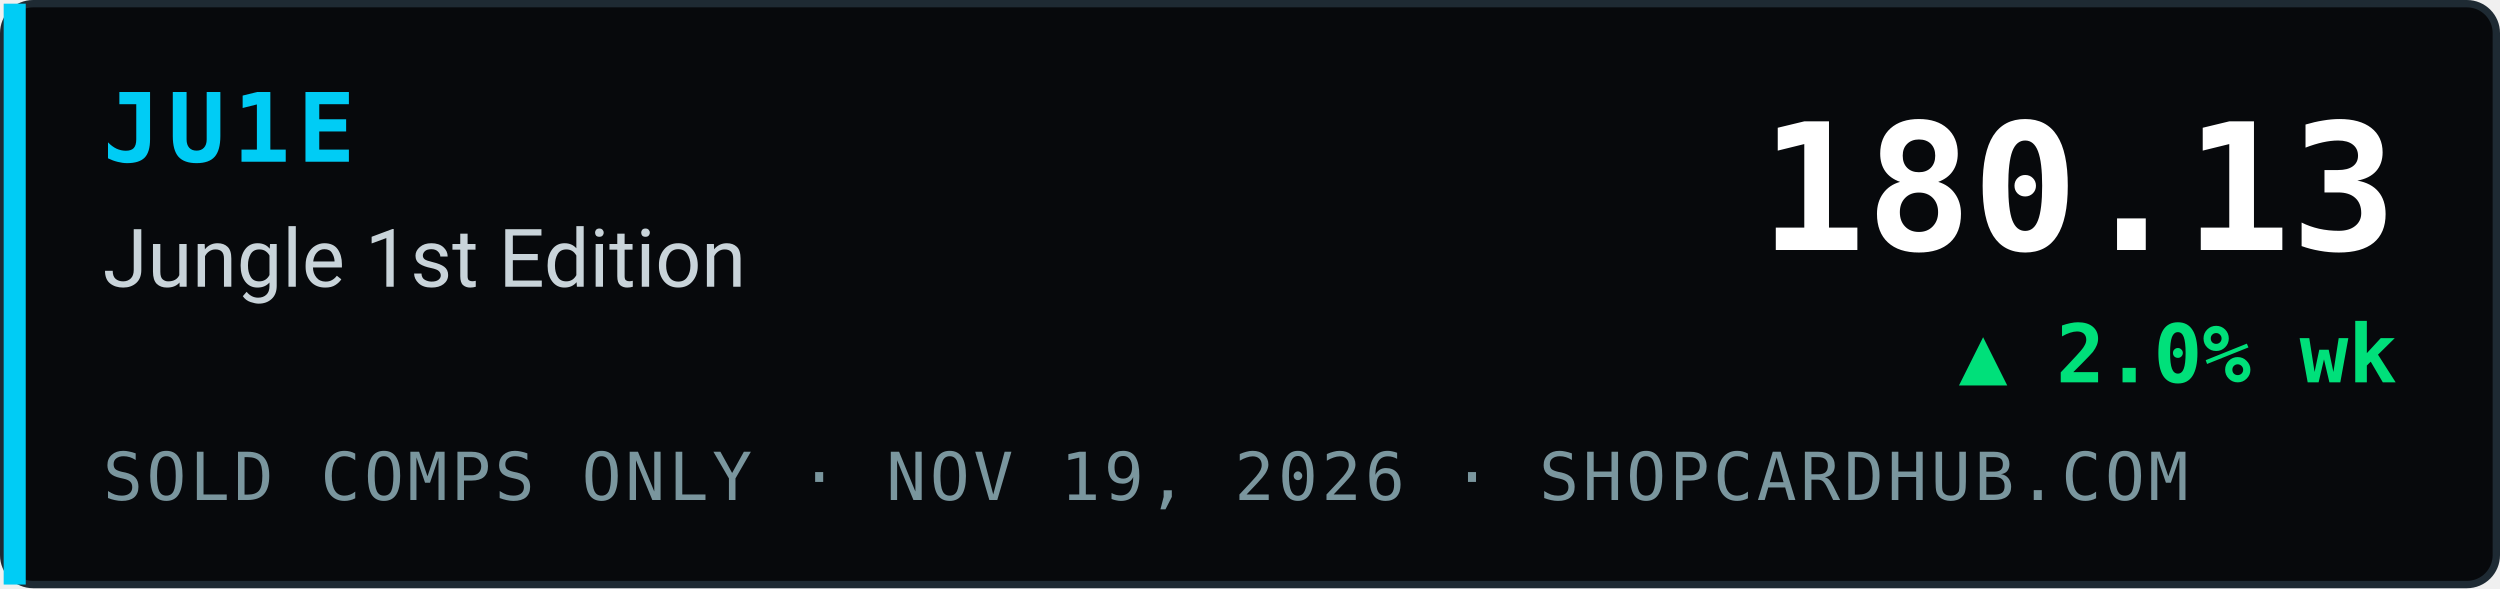
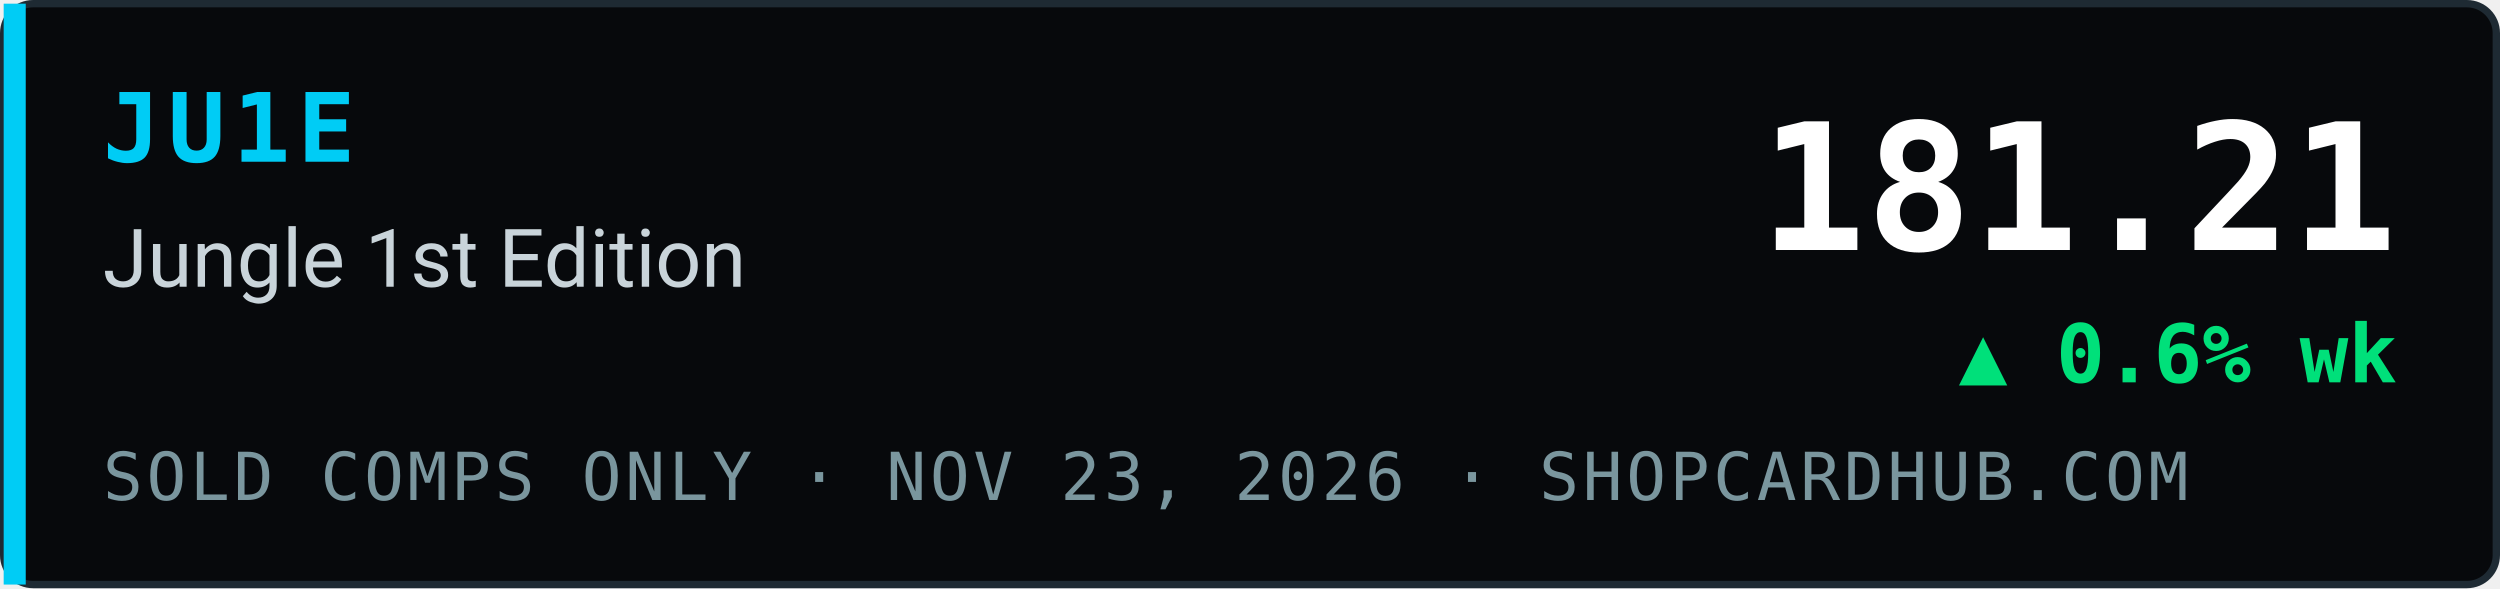
- <svg xmlns="http://www.w3.org/2000/svg" width="340" height="80" viewBox="0 0 340 80" role="img" aria-label="JU1E Jungle 1st Edition index 180.13, ▲ 2.0% wk, sold comps only, ShopCardHub">
+ <svg xmlns="http://www.w3.org/2000/svg" width="340" height="80" viewBox="0 0 340 80" role="img" aria-label="JU1E Jungle 1st Edition index 181.21, ▲ 0.6% wk, sold comps only, ShopCardHub">
  <rect x="0.5" y="0.5" width="339" height="79" rx="4" fill="#07090c" stroke="#1e2a33" />
  <rect x="0.5" y="0.5" width="3" height="79" fill="#00ccf5" />
  <text x="14" y="22" font-family="ui-monospace,SFMono-Regular,Menlo,Consolas,monospace" font-size="13" font-weight="700" fill="#00ccf5" letter-spacing="1">JU1E</text>
  <text x="14" y="39" font-family="system-ui,-apple-system,Segoe UI,Roboto,Helvetica,Arial,sans-serif" font-size="11" fill="#c9d4da">Jungle 1st Edition</text>
-   <text x="14" y="68" font-family="ui-monospace,SFMono-Regular,Menlo,Consolas,monospace" font-size="9" fill="#7a969e" letter-spacing="0.5">SOLD COMPS ONLY · NOV 19, 2026 · SHOPCARDHUB.COM</text>
-   <text x="326" y="34" text-anchor="end" font-family="ui-monospace,SFMono-Regular,Menlo,Consolas,monospace" font-size="24" font-weight="700" fill="#ffffff">180.13</text>
-   <text x="326" y="52" text-anchor="end" font-family="ui-monospace,SFMono-Regular,Menlo,Consolas,monospace" font-size="11" font-weight="700" fill="#00e07a">▲ 2.0% wk</text>
+   <text x="14" y="68" font-family="ui-monospace,SFMono-Regular,Menlo,Consolas,monospace" font-size="9" fill="#7a969e" letter-spacing="0.5">SOLD COMPS ONLY · NOV 23, 2026 · SHOPCARDHUB.COM</text>
+   <text x="326" y="34" text-anchor="end" font-family="ui-monospace,SFMono-Regular,Menlo,Consolas,monospace" font-size="24" font-weight="700" fill="#ffffff">181.21</text>
+   <text x="326" y="52" text-anchor="end" font-family="ui-monospace,SFMono-Regular,Menlo,Consolas,monospace" font-size="11" font-weight="700" fill="#00e07a">▲ 0.6% wk</text>
</svg>
